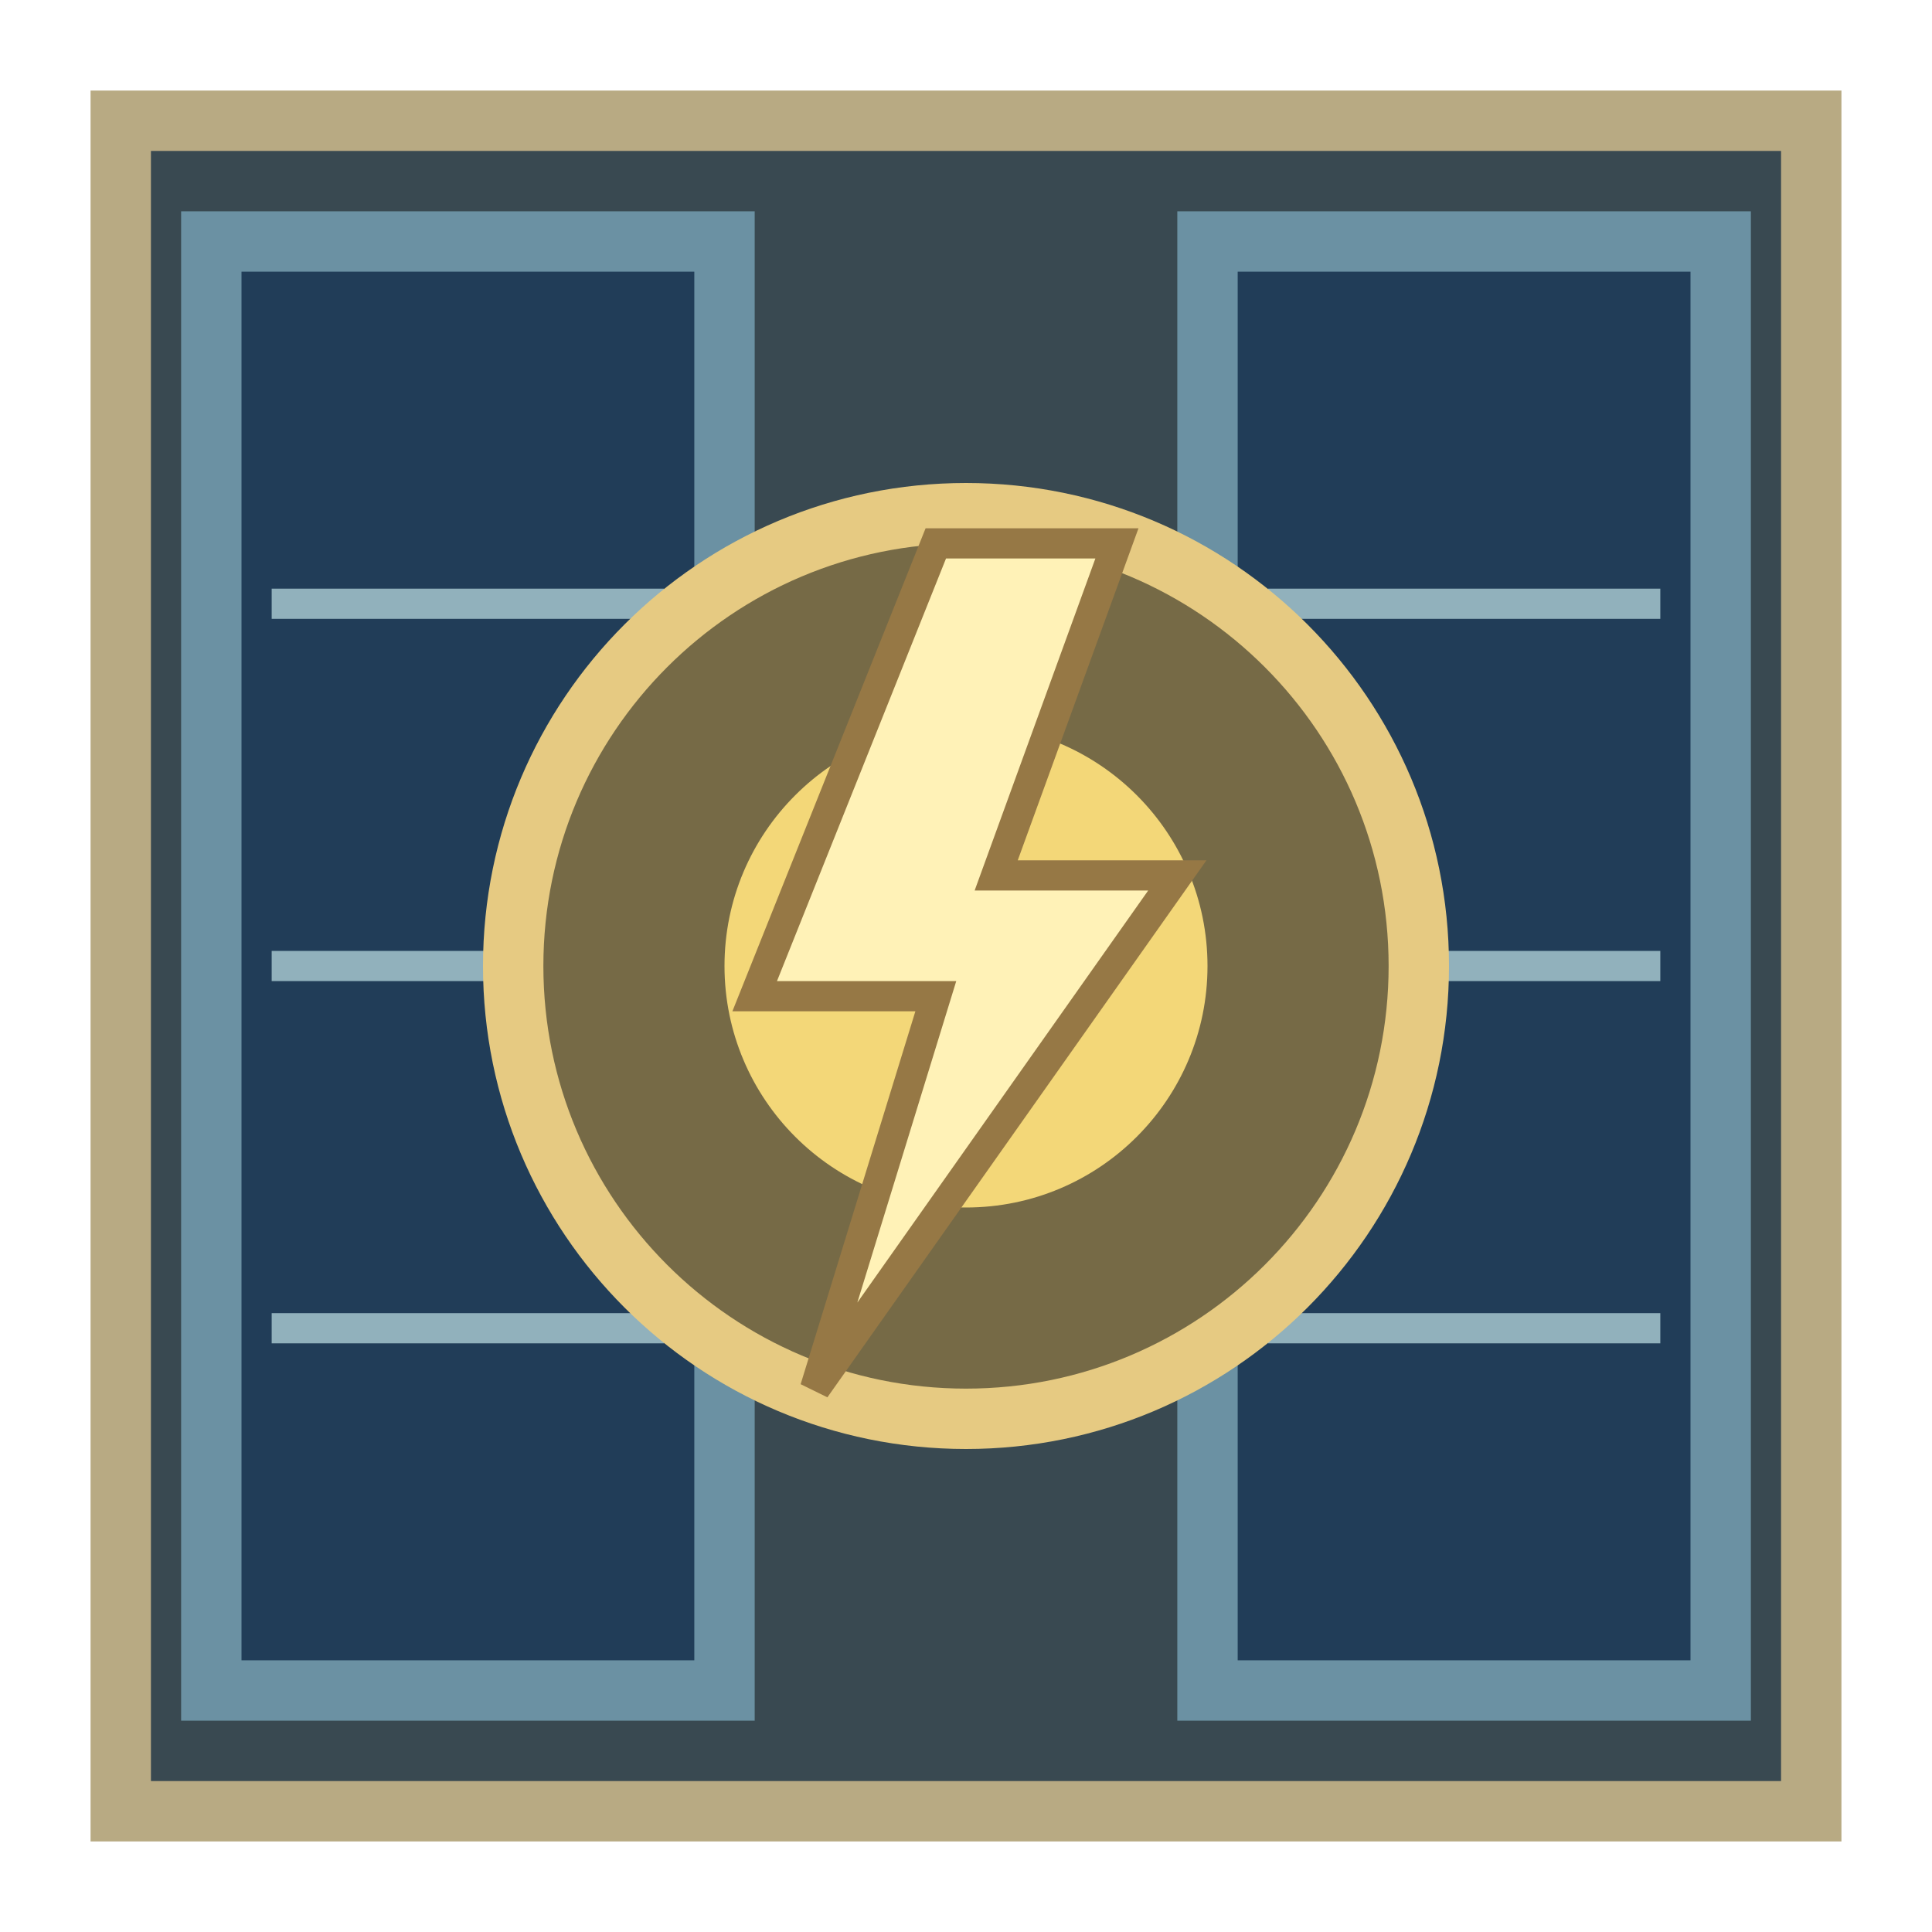
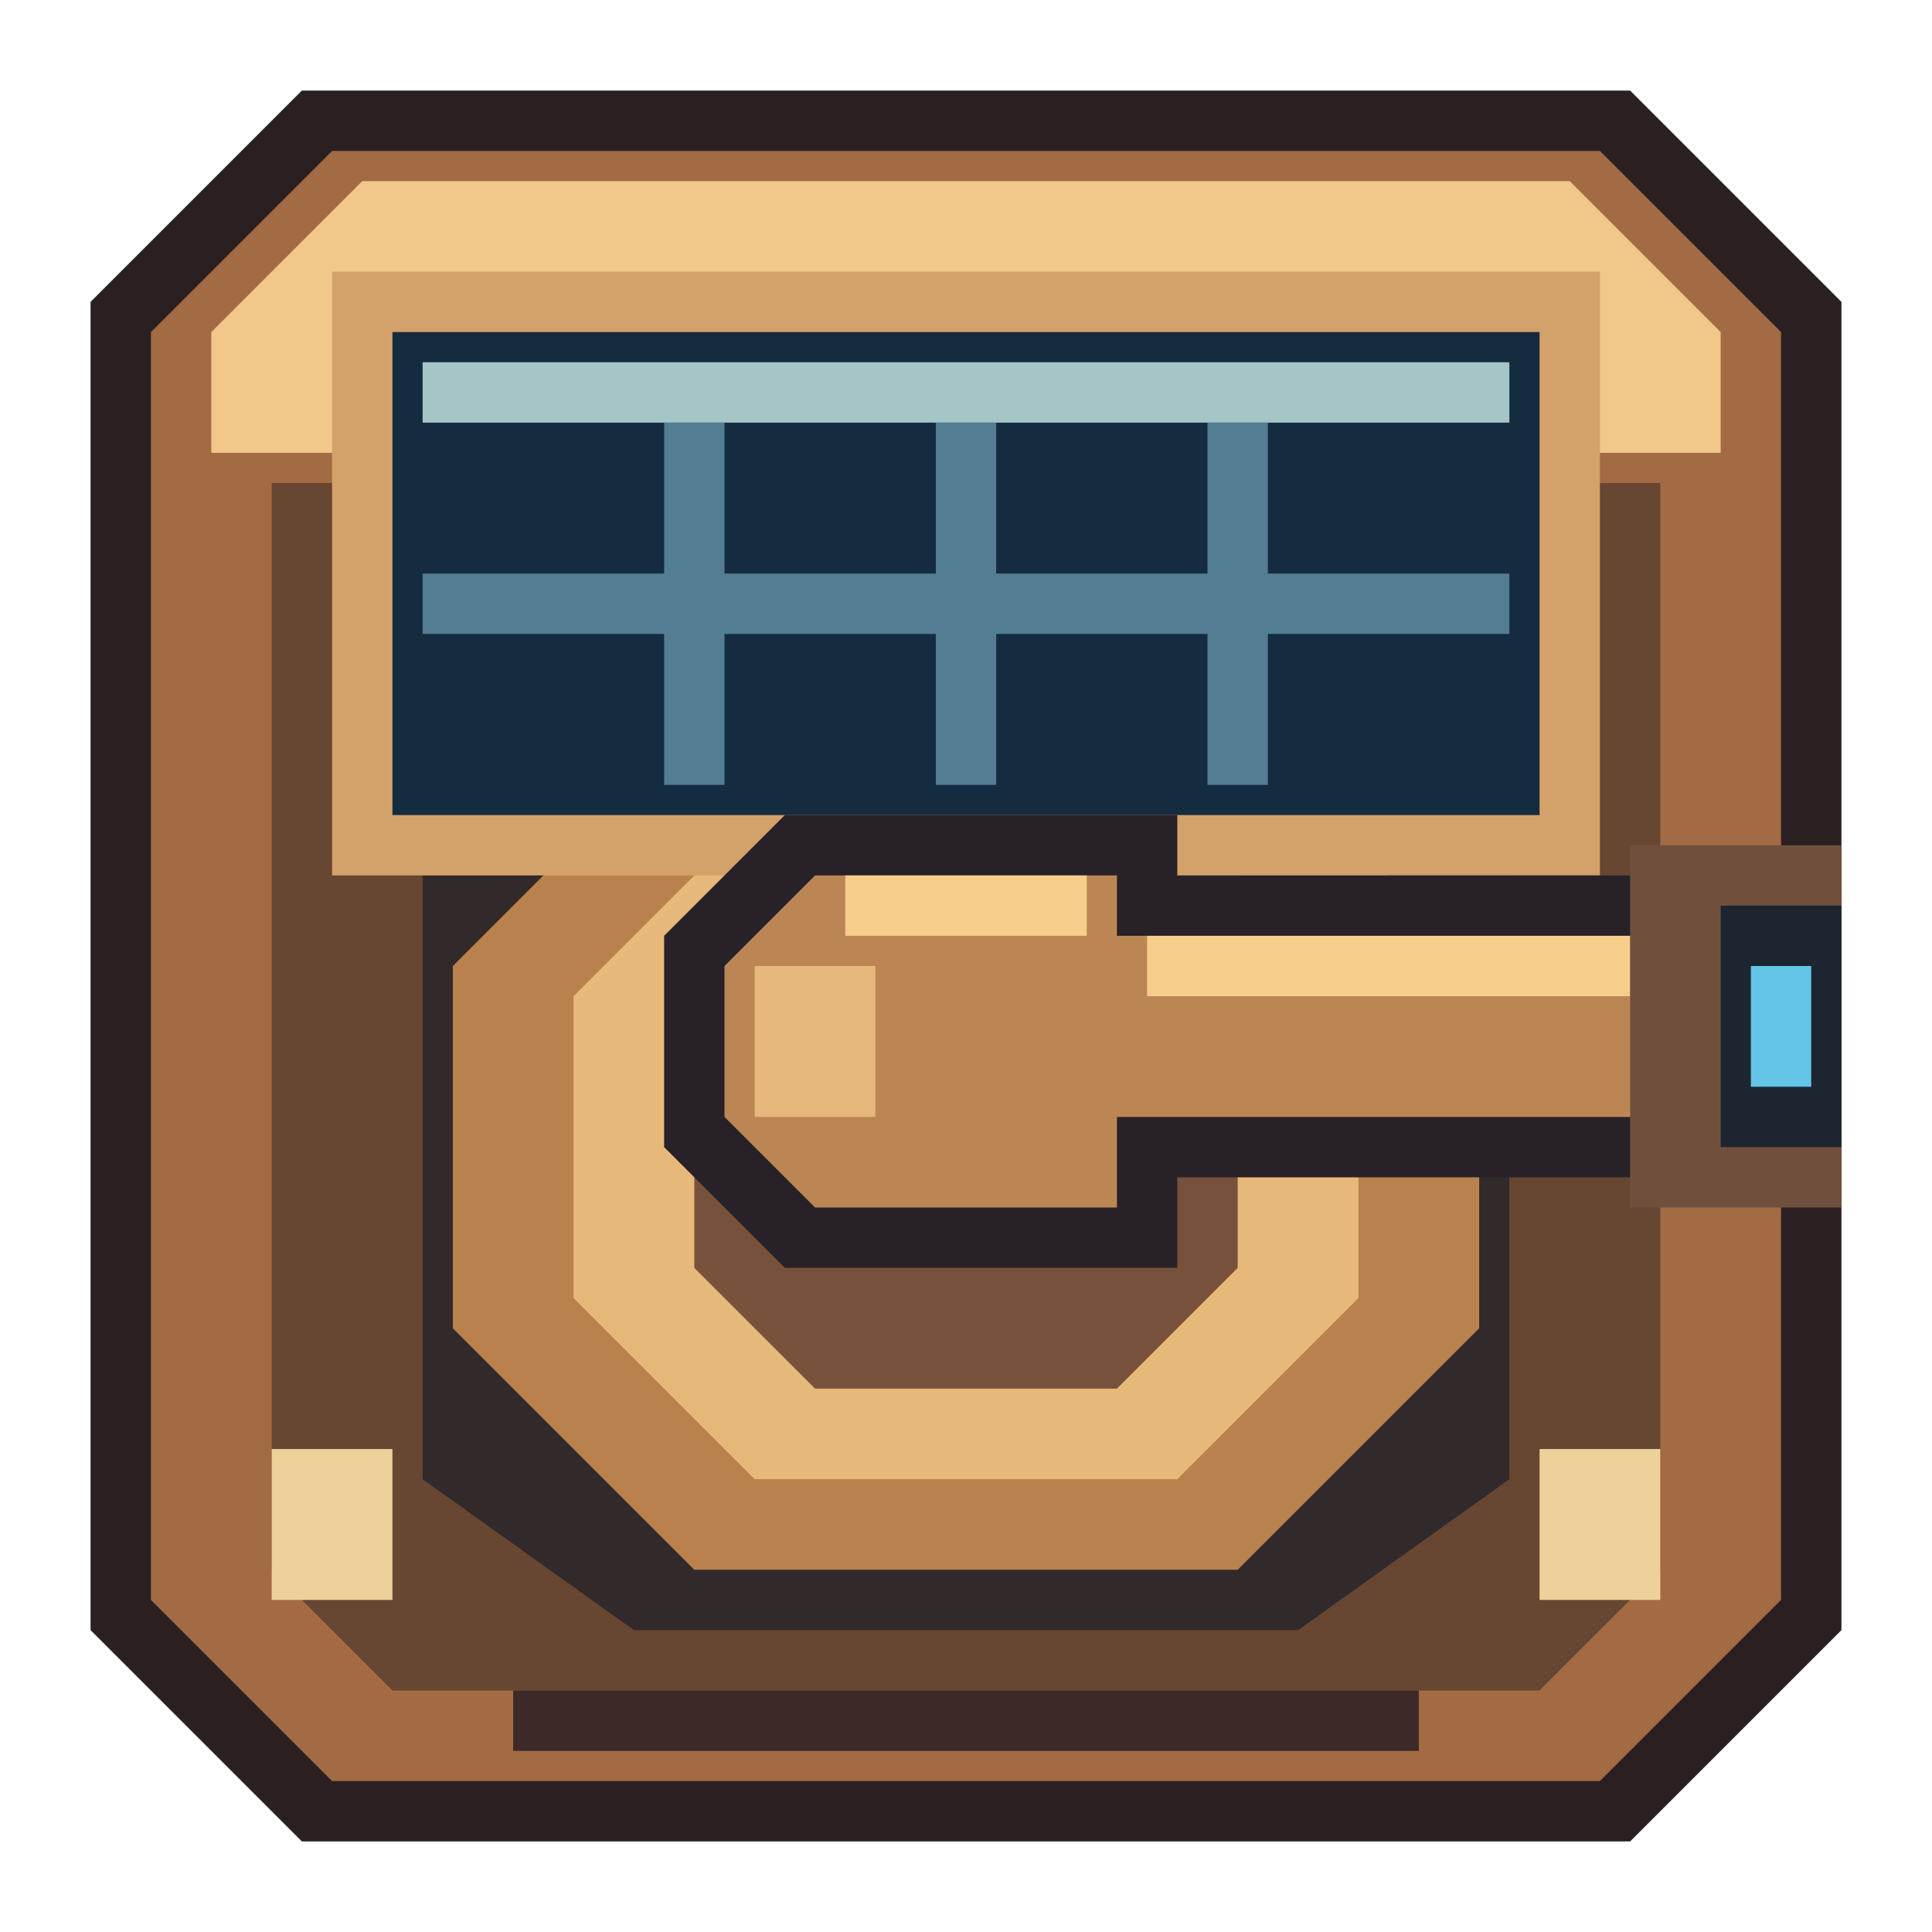
<svg xmlns="http://www.w3.org/2000/svg" width="64" height="64" viewBox="0 0 64 64">
-   <path d="M4 4H60V60H4Z" fill="#394951" stroke="#b8aa83" stroke-width="2" />
-   <path d="M7 8H24V56H7ZM40 8H57V56H40Z" fill="#213d58" stroke="#6b91a3" stroke-width="2" />
-   <path d="M9 20H22M9 32H22M9 44H22M42 20H55M42 32H55M42 44H55" stroke="#91b1bc" stroke-width="1" />
-   <circle cx="32" cy="32" r="15" fill="#766a46" stroke="#e6ca82" stroke-width="2" />
-   <circle cx="32" cy="32" r="8" fill="#f3d778" />
-   <path d="M31 18H37L33 29H39L27 46L31 33H25Z" fill="#fff2b7" stroke="#967845" stroke-width="1" />
+   <path d="M10 3H54L61 10V54L54 61H10L3 54V10Z" fill="#2a2022" />
+   <path d="M11 5H53L59 11V53L53 59H11L5 53V11Z" fill="#a36b43" />
+   <path d="M12 6H52L57 11V15H7V11Z" fill="#f1c78a" />
+   <path d="M9 16H55V52L51 56H13L9 52Z" fill="#674632" />
+   <path d="M14 26H50V49L43 54H21L14 49Z" fill="#32292a" />
+   <path d="M23 24H41L49 32V44L41 52H23L15 44V32Z" fill="#b9814d" />
+   <path d="M25 27H39L45 33V43L39 49H25L19 43V33Z" fill="#e6b97b" />
+   <path d="M27 31H37L41 35V42L37 46H27L23 42V35Z" fill="#78513c" />
+   <rect x="11" y="9" width="42" height="20" fill="#d3a16a" />
+   <rect x="13" y="11" width="38" height="16" fill="#152c40" />
+   <path d="M14 12H50V14H14Z" fill="#a4c6c6" />
+   <path d="M22 14H24V26H22ZM31 14H33V26H31ZM40 14H42V26H40ZM14 19H50V21H14Z" fill="#527d93" />
+   <path d="M9 48H13V53H9ZM51 48H55V53H51Z" fill="#edd09a" />
+   <path d="M17 56H47V58H17Z" fill="#3b2a28" />
+   <path d="M26 27H39V29H59V39H39V42H26L22 38V31Z" fill="#282228" />
+   <path d="M27 29H37V31H55V37H37V40H27L24 37V32Z" fill="#bc8654" />
+   <path d="M28 29H36V31H28ZM38 31H54V33H38Z" fill="#f7cd8c" />
+   <rect x="54" y="28" width="7" height="12" fill="#70503d" />
+   <rect x="57" y="30" width="4" height="8" fill="#1c2530" />
+   <rect x="58" y="32" width="2" height="4" fill="#64c5e8" />
+   <rect x="25" y="32" width="4" height="5" fill="#e6b77d" />
</svg>
